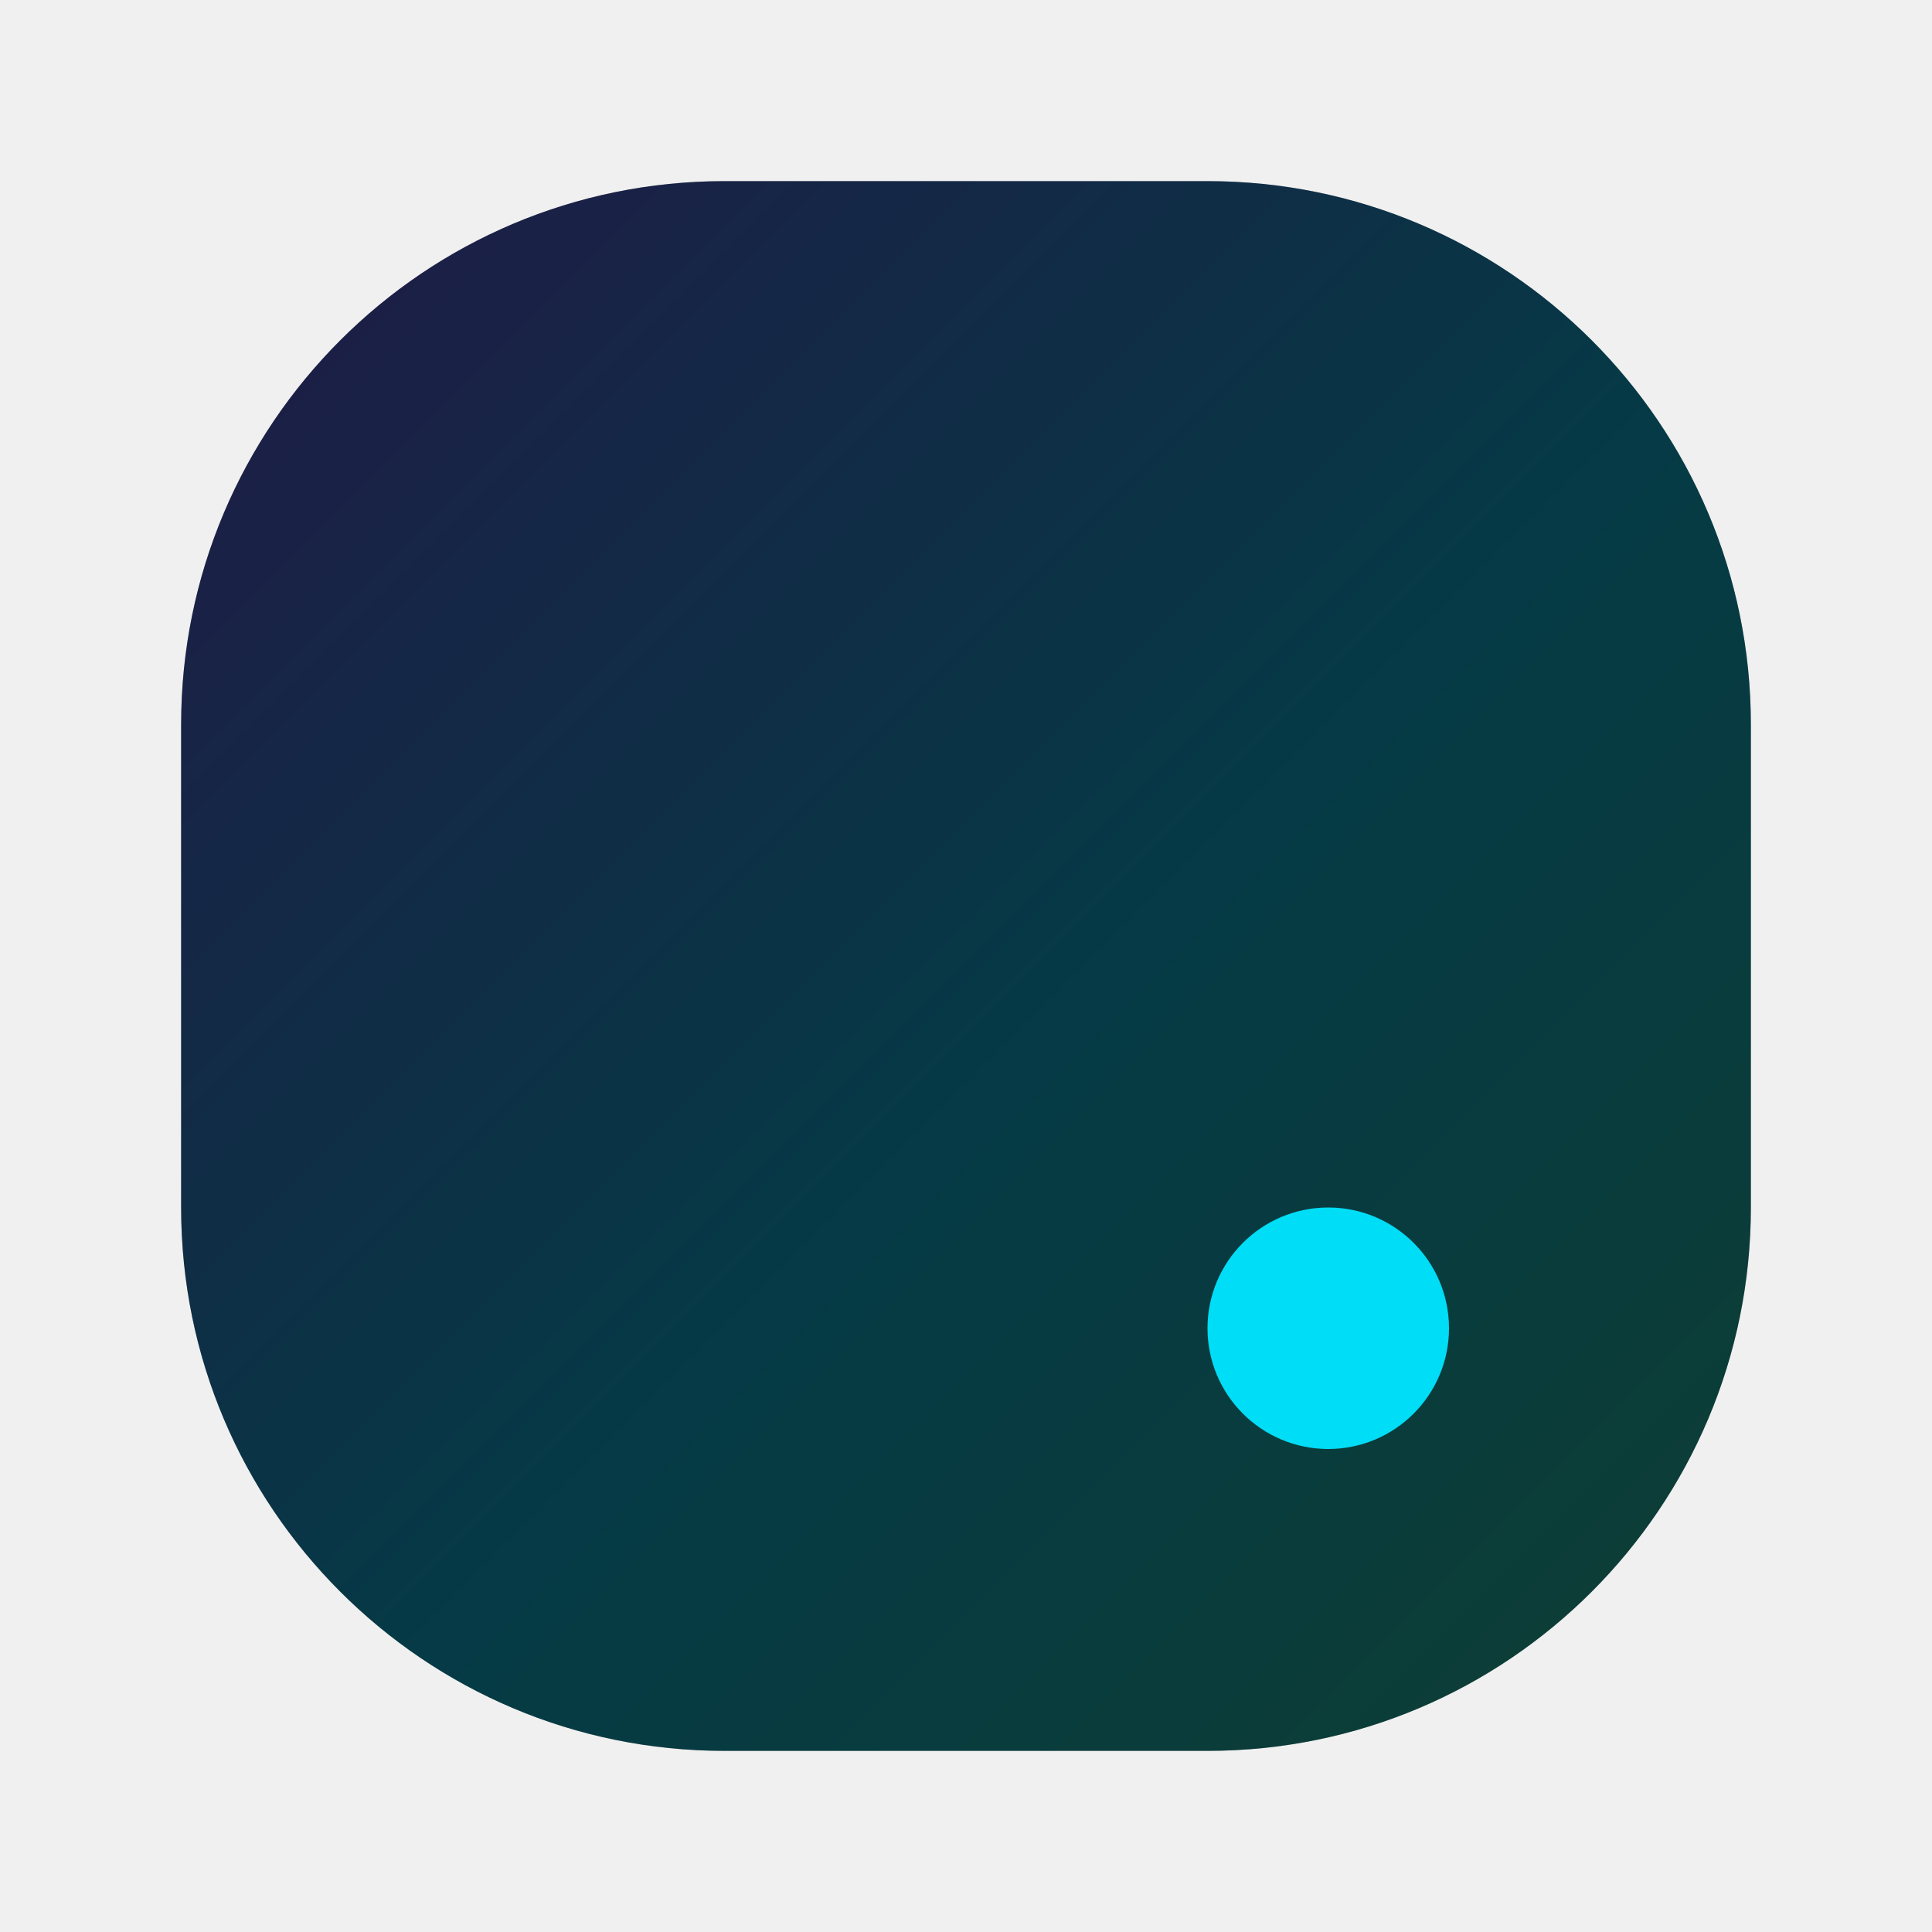
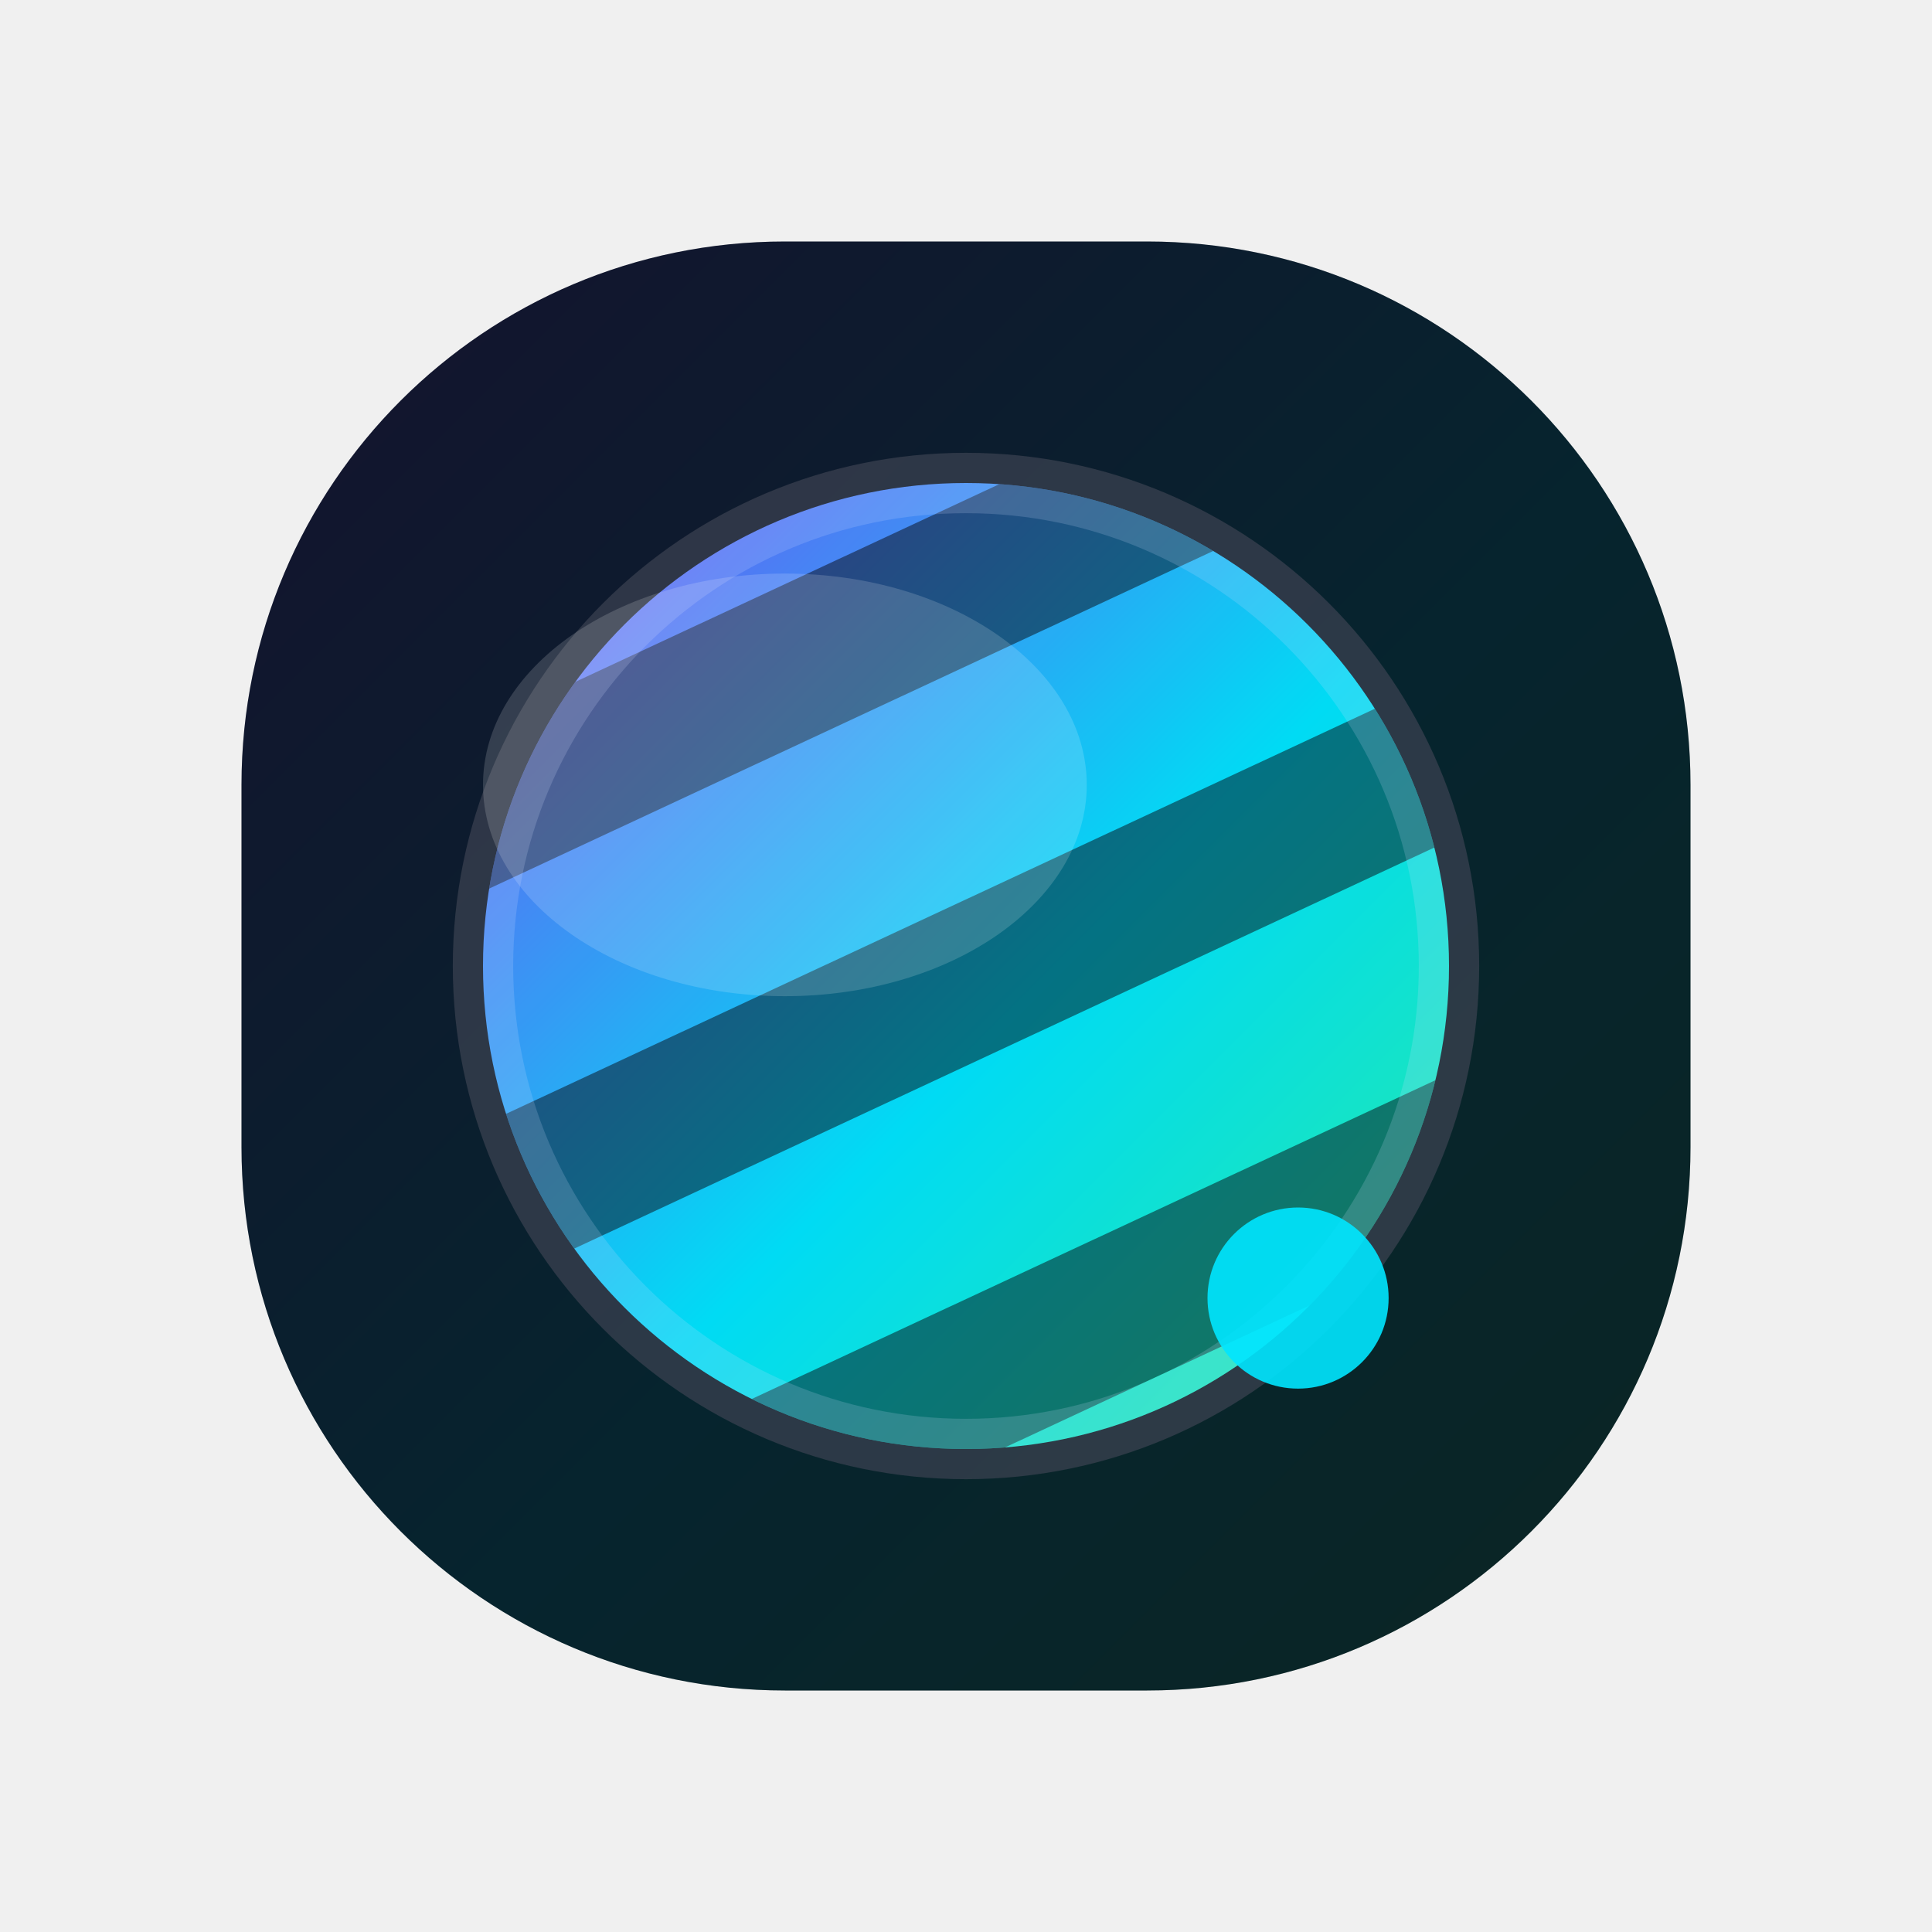
<svg xmlns="http://www.w3.org/2000/svg" width="64" height="64" viewBox="0 0 64 64" role="img" aria-label="糖果的博客 favicon">
  <defs>
-     <linearGradient id="g" x1="0" y1="0" x2="1" y2="1">
+     <linearGradient id="neon" x1="0" y1="0" x2="1" y2="1">
      <stop offset="0" stop-color="#7C4DFF" />
      <stop offset="0.55" stop-color="#00E5FF" />
      <stop offset="1" stop-color="#29F5A6" />
    </linearGradient>
+     <clipPath id="candyClip">
+       <circle cx="32" cy="32" r="16" />
+     </clipPath>
  </defs>
-   <rect x="6" y="6" width="52" height="52" rx="18" fill="#070A12" />
-   <rect x="6" y="6" width="52" height="52" rx="18" fill="url(#g)" opacity="0.22" />
-   <path d="M22 22h20" stroke="url(#g)" stroke-width="4" stroke-linecap="round" opacity="0.95" />
-   <path d="M22 32h14" stroke="url(#g)" stroke-width="4" stroke-linecap="round" opacity="0.8" />
-   <path d="M22 42h18" stroke="url(#g)" stroke-width="4" stroke-linecap="round" opacity="0.65" />
-   <circle cx="44" cy="44" r="4" fill="#00E5FF" opacity="0.95" />
+   <rect x="8" y="8" width="48" height="48" rx="18" fill="#070A12" />
+   <rect x="8" y="8" width="48" height="48" rx="18" fill="url(#neon)" opacity="0.12" />
+   <circle cx="32" cy="32" r="17" fill="#070A12" opacity="0.55" />
+   <circle cx="32" cy="32" r="16" fill="url(#neon)" opacity="0.95" />
+   <g clip-path="url(#candyClip)" opacity="0.50">
+     <rect x="-10" y="18" width="120" height="5" rx="2.5" fill="#070A12" transform="rotate(-25 32 32)" />
+     <rect x="-10" y="30" width="120" height="5" rx="2.5" fill="#070A12" transform="rotate(-25 32 32)" />
+     <rect x="-10" y="42" width="120" height="5" rx="2.5" fill="#070A12" transform="rotate(-25 32 32)" />
+   </g>
+   <circle cx="32" cy="32" r="16" fill="none" stroke="#D7E1FF" stroke-opacity="0.18" stroke-width="2" />
+   <ellipse cx="26" cy="26" rx="10" ry="7" fill="#FFFFFF" opacity="0.16" />
+   <circle cx="43" cy="43" r="3" fill="#00E5FF" opacity="0.9" />
</svg>
